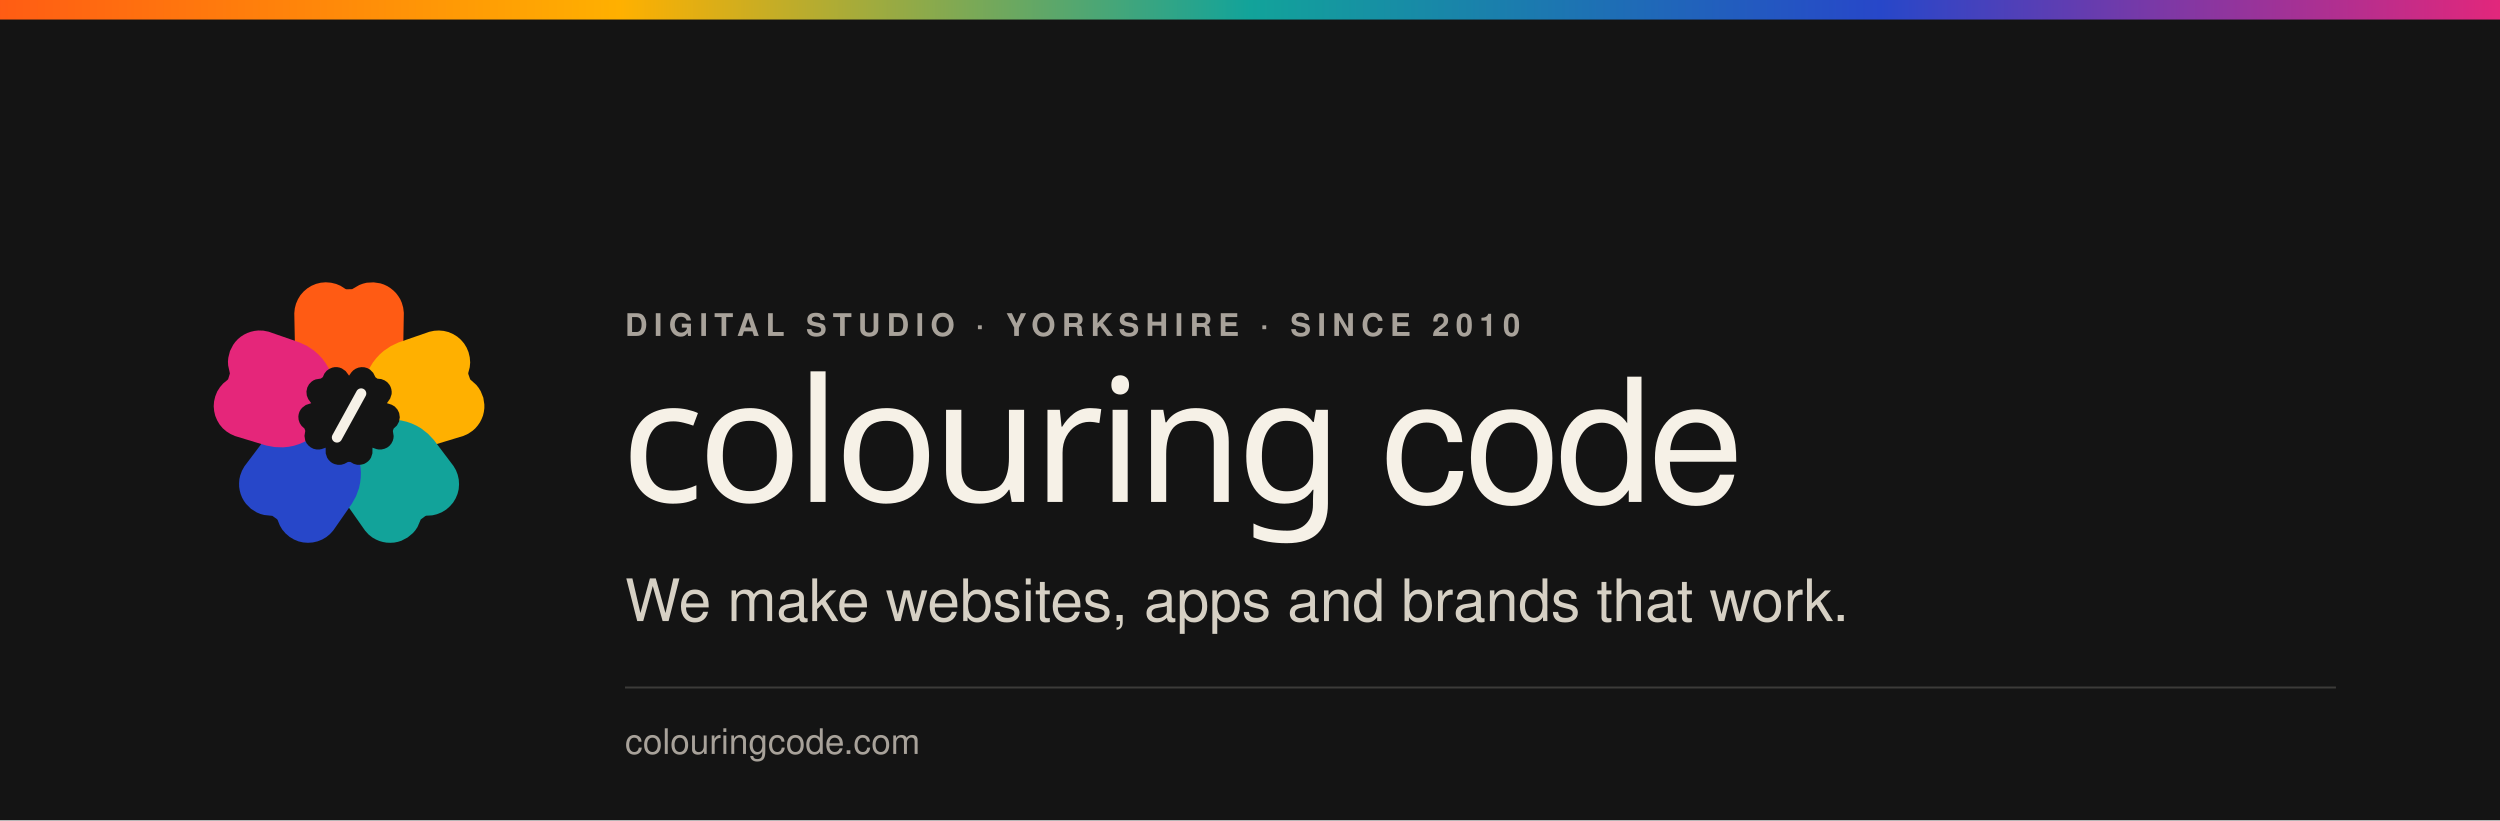
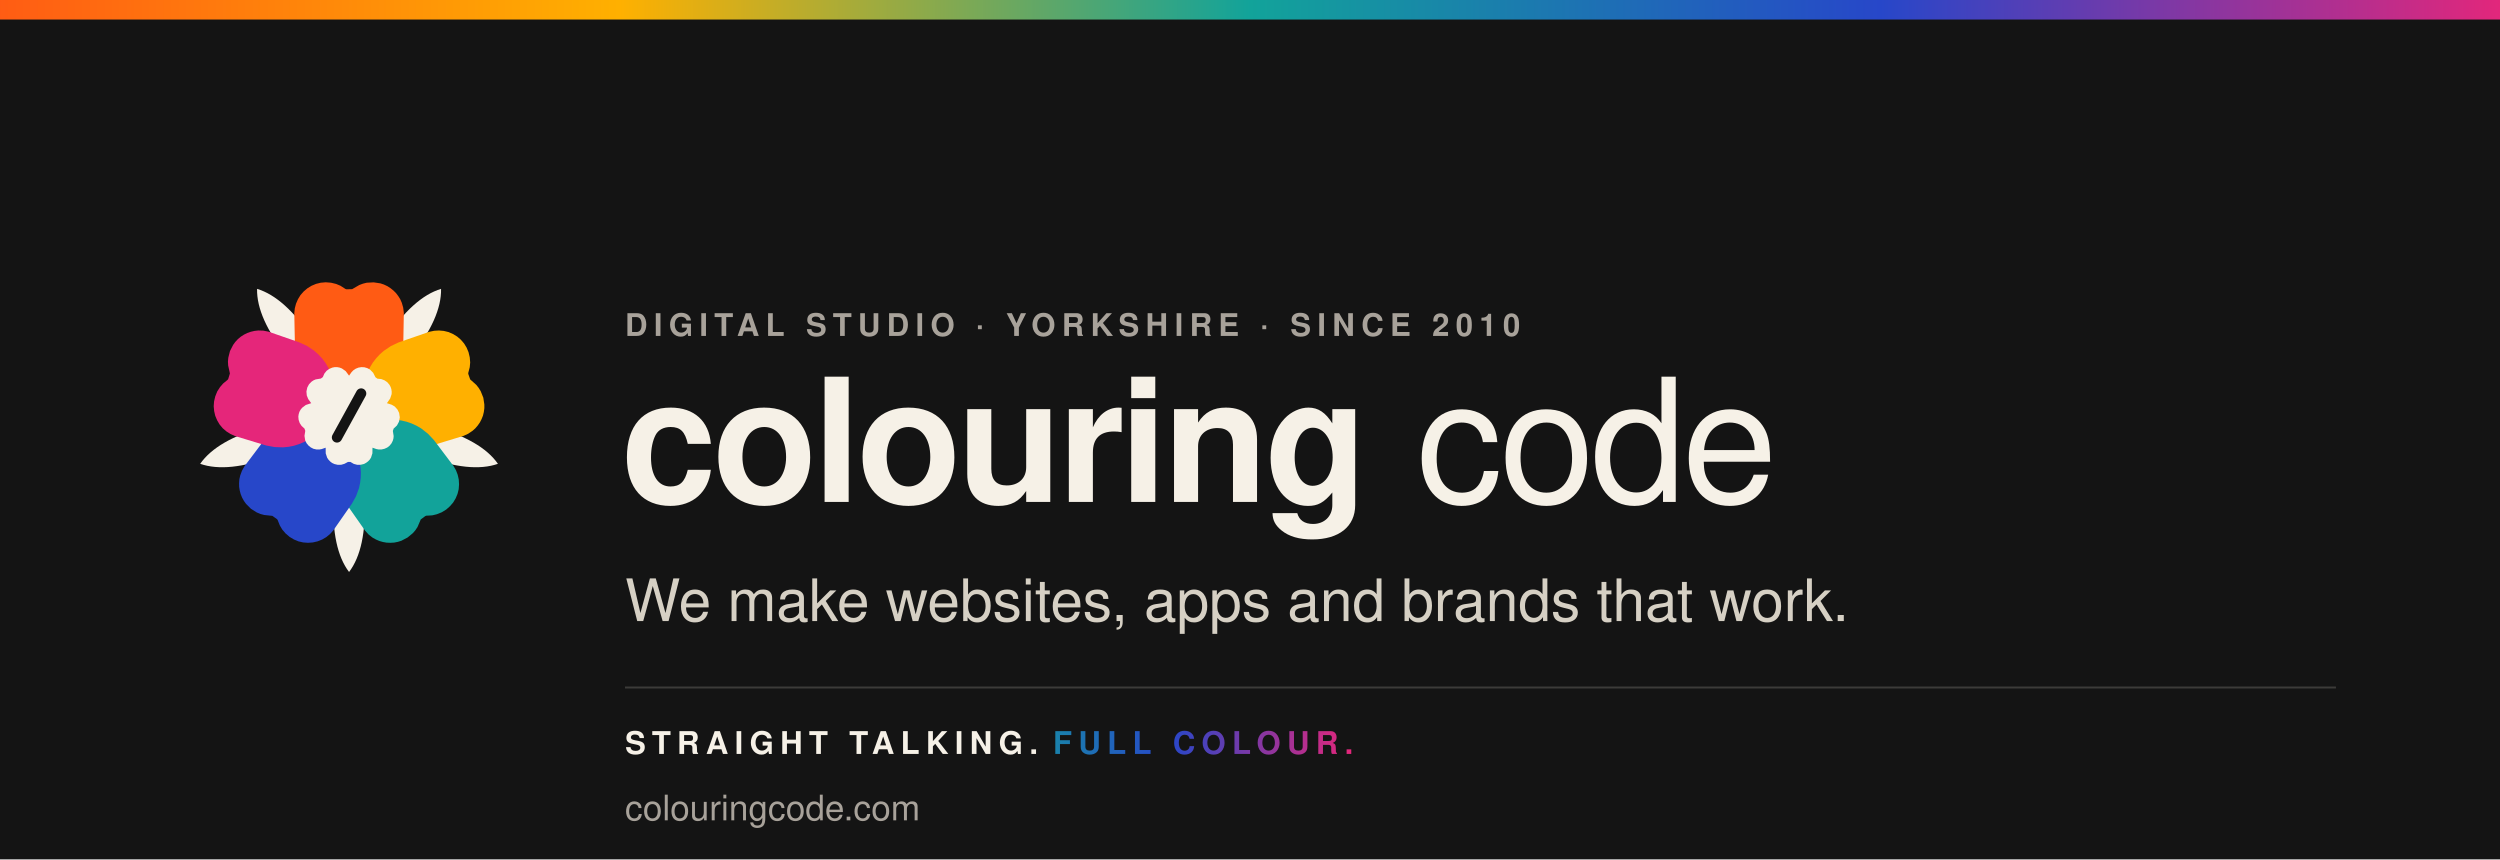
- <svg xmlns="http://www.w3.org/2000/svg" viewBox="0 0 1280 420" width="1280" height="420" role="img" aria-labelledby="title">
+ <svg xmlns="http://www.w3.org/2000/svg" viewBox="0 0 1280 440" width="1280" height="440" role="img" aria-labelledby="title">
  <defs>
    <linearGradient id="petals" x1="0" y1="0" x2="1" y2="0">
      <stop offset="0" stop-color="#FF5B14" />
      <stop offset="0.25" stop-color="#FFB000" />
      <stop offset="0.5" stop-color="#12A39A" />
      <stop offset="0.75" stop-color="#2747C9" />
      <stop offset="1" stop-color="#E5267A" />
    </linearGradient>
  </defs>
-   <rect width="1280" height="420" fill="#141414" />
+   <rect width="1280" height="440" fill="#141414" />
  <rect width="1280" height="10" fill="url(#petals)" />
  <g transform="translate(84 118) scale(0.37)">
-     <path d="M306.7 149.7 Q344.8 92.4 383.3 80.8 Q384.2 120.9 341.4 174.9 Z" fill="#141414" />
-     <path d="M372.8 271.4 Q439.1 289.9 462.0 322.9 Q424.1 336.2 359.5 312.2 Z" fill="#141414" />
-     <path d="M277.5 371.8 Q280.3 440.6 256.0 472.6 Q231.7 440.6 234.5 371.8 Z" fill="#141414" />
-     <path d="M152.5 312.2 Q87.9 336.2 50.0 322.9 Q72.9 289.9 139.2 271.4 Z" fill="#141414" />
-     <path d="M170.6 174.9 Q127.8 120.9 128.7 80.8 Q167.2 92.4 205.3 149.7 Z" fill="#141414" />
+     <path d="M306.7 149.7 Q344.8 92.4 383.3 80.8 Q384.2 120.9 341.4 174.9 Z" fill="#F6F1E7" />
+     <path d="M372.8 271.4 Q439.1 289.9 462.0 322.9 Q424.1 336.2 359.5 312.2 Z" fill="#F6F1E7" />
+     <path d="M277.5 371.8 Q280.3 440.6 256.0 472.6 Q231.7 440.6 234.5 371.8 Z" fill="#F6F1E7" />
+     <path d="M152.5 312.2 Q87.9 336.2 50.0 322.9 Q72.9 289.9 139.2 271.4 Z" fill="#F6F1E7" />
+     <path d="M170.6 174.9 Q127.8 120.9 128.7 80.8 Q167.2 92.4 205.3 149.7 Z" fill="#F6F1E7" />
    <path d="M223.8 71.7 L216.8 72.3 L210.3 73.9 L204.1 76.5 L198.4 80.0 L193.2 84.4 L188.8 89.4 L185.3 95.1 L182.6 101.3 L180.9 107.8 L180.2 114.5 L181.1 159.5 L182.5 171.4 L185.8 182.8 L188.8 189.6 L192.4 196.0 L196.6 202.1 L201.4 207.7 L206.7 212.8 L212.4 217.3 L218.6 221.3 L225.2 224.7 L232.0 227.4 L239.1 229.4 L246.4 230.7 L253.7 231.3 L261.1 231.1 L268.4 230.3 L275.6 228.7 L282.6 226.4 L289.7 223.3 L296.9 219.2 L303.6 214.3 L309.4 209.0 L314.8 202.8 L319.4 196.4 L323.4 189.2 L326.5 182.0 L329.7 170.5 L331.0 158.6 L331.8 114.0 L330.9 106.8 L329.0 100.1 L326.8 95.1 L324.1 90.8 L321.0 86.7 L317.4 83.1 L313.4 79.9 L309.1 77.1 L304.2 74.8 L299.4 73.2 L290.1 71.8 L280.4 72.3 L275.2 73.6 L270.1 75.5 L260.3 81.2 L252.4 81.4 L251.1 81.0 L244.1 76.5 L238.1 74.0 L231.1 72.3 L223.8 71.7 Z" fill="#FF5B14" />
    <path d="M421.3 168.4 L418.6 162.0 L415.1 156.3 L410.7 151.2 L405.6 146.8 L399.8 143.3 L393.7 140.6 L387.1 139.0 L380.4 138.4 L373.7 138.8 L367.1 140.2 L324.6 154.9 L313.8 160.0 L303.9 166.7 L298.4 171.6 L293.4 177.0 L288.9 182.8 L285.1 189.1 L281.9 195.7 L279.3 202.6 L277.4 209.7 L276.3 217.0 L275.8 224.4 L276.1 231.7 L277.1 239.0 L278.8 246.2 L281.2 253.1 L284.3 259.8 L288.0 266.2 L292.3 272.1 L297.5 278.0 L303.7 283.5 L310.4 288.4 L317.2 292.2 L324.8 295.5 L332.2 297.9 L340.4 299.5 L348.2 300.2 L360.1 299.6 L371.8 297.2 L414.5 284.2 L420.8 281.3 L426.9 277.2 L430.7 273.8 L434.2 269.7 L437.1 265.5 L439.4 261.0 L441.3 256.2 L442.5 251.2 L443.2 245.9 L443.2 240.8 L441.8 231.5 L438.2 222.5 L435.4 217.9 L432.1 213.7 L423.6 206.1 L421.0 198.6 L420.9 197.3 L423.0 189.2 L423.6 182.7 L423.0 175.5 L421.3 168.4 Z" fill="#FFB000" />
    <path d="M390.4 386.2 L395.6 381.6 L400.0 376.5 L403.5 370.7 L406.1 364.5 L407.7 358.0 L408.2 351.3 L407.8 344.6 L406.3 338.0 L403.9 331.7 L400.5 325.9 L373.4 290.0 L365.2 281.3 L355.8 273.9 L349.4 270.2 L342.7 267.1 L335.8 264.7 L328.6 263.0 L321.3 262.0 L314.0 261.7 L306.6 262.1 L299.4 263.2 L292.2 265.1 L285.3 267.6 L278.7 270.8 L272.4 274.7 L266.5 279.1 L261.1 284.1 L256.2 289.6 L251.9 295.5 L247.7 302.7 L244.6 309.8 L242.0 317.7 L240.5 325.4 L239.7 333.6 L239.7 341.4 L240.7 349.2 L242.5 357.3 L246.7 368.5 L252.6 378.9 L278.2 415.4 L283.1 420.8 L288.6 425.1 L293.3 427.7 L298.0 429.7 L302.9 431.1 L308.0 432.0 L313.3 432.2 L318.4 431.9 L323.5 430.9 L328.3 429.4 L336.9 424.9 L344.2 418.9 L347.7 414.9 L350.7 410.4 L355.2 399.9 L361.5 395.2 L362.8 394.7 L371.2 394.2 L377.4 392.7 L384.2 390.0 L390.4 386.2 Z" fill="#12A39A" />
    <path d="M173.7 424.0 L179.7 427.6 L185.9 430.2 L192.5 431.7 L199.2 432.2 L205.9 431.7 L212.4 430.2 L218.7 427.7 L224.5 424.3 L229.7 420.0 L234.2 415.0 L259.9 378.1 L265.7 367.7 L269.8 356.4 L271.3 349.2 L272.2 341.9 L272.4 334.6 L271.8 327.2 L270.5 320.0 L268.5 312.9 L265.9 306.0 L262.5 299.5 L258.6 293.3 L254.0 287.5 L248.9 282.2 L243.3 277.4 L237.3 273.2 L230.9 269.5 L224.1 266.6 L217.1 264.3 L209.5 262.6 L201.3 261.8 L193.4 261.8 L185.2 262.7 L177.1 264.4 L169.7 266.9 L162.6 270.2 L155.5 274.4 L146.1 281.9 L138.1 290.7 L111.2 326.4 L107.7 332.7 L105.3 339.3 L104.2 344.3 L103.8 349.6 L103.9 354.8 L104.7 359.8 L106.0 364.7 L107.9 369.5 L110.5 374.2 L113.5 378.4 L120.3 385.2 L128.3 390.2 L133.3 392.3 L138.4 393.7 L149.8 394.9 L156.2 399.4 L157.1 400.5 L160.2 408.2 L163.5 413.8 L168.2 419.3 L173.7 424.0 Z" fill="#2747C9" />
    <path d="M70.8 229.7 L69.2 236.5 L68.7 243.2 L69.3 249.9 L70.8 256.4 L73.4 262.6 L76.8 268.4 L81.1 273.6 L86.2 278.0 L91.9 281.6 L98.0 284.4 L141.1 297.5 L152.8 299.7 L164.7 300.1 L172.1 299.4 L179.3 298.0 L186.3 295.8 L193.1 293.0 L199.6 289.6 L205.8 285.5 L211.5 280.8 L216.7 275.6 L221.4 270.0 L225.5 263.8 L228.9 257.3 L231.8 250.6 L233.9 243.5 L235.4 236.3 L236.1 229.0 L236.1 221.6 L235.3 213.8 L233.6 205.7 L231.2 198.3 L227.8 190.7 L223.6 183.6 L218.9 177.3 L213.6 171.6 L207.4 166.1 L197.4 159.5 L186.5 154.6 L144.4 140.0 L137.2 138.6 L130.2 138.4 L125.1 139.0 L119.9 140.2 L115.1 141.9 L110.5 144.2 L106.0 147.1 L102.1 150.4 L98.6 154.2 L95.6 158.3 L91.2 166.9 L88.9 176.0 L88.4 181.4 L88.7 186.8 L91.1 197.9 L88.8 205.4 L88.0 206.6 L81.6 211.9 L77.4 216.8 L73.5 222.9 L70.8 229.7 Z" fill="#E5267A" />
-     <path d="M285.0 192.5 L281.3 190.5 L277.2 189.3 L273.0 189.1 L268.9 189.8 L265.2 191.3 L261.8 193.6 L259.4 196.1 L256.0 200.9 L251.3 194.6 L246.0 190.9 L242.8 189.7 L239.5 189.1 L236.1 189.1 L232.7 189.8 L228.5 191.6 L224.9 194.2 L221.8 198.1 L219.7 202.9 L217.0 204.9 L209.8 206.1 L206.8 207.4 L204.1 209.2 L200.6 212.8 L198.2 217.3 L197.0 222.8 L197.5 228.4 L199.5 233.3 L203.6 239.0 L196.1 241.5 L191.1 245.3 L188.9 248.0 L187.3 250.9 L186.3 254.1 L185.8 257.5 L186.2 262.1 L187.7 266.5 L190.4 270.6 L194.3 274.1 L195.4 277.3 L194.3 284.2 L195.3 290.6 L197.2 294.4 L199.8 297.6 L203.0 300.2 L206.7 302.1 L210.7 303.0 L214.7 303.1 L218.1 302.5 L223.6 300.6 L223.7 308.5 L225.7 314.5 L227.6 317.3 L229.9 319.7 L232.5 321.7 L235.7 323.2 L240.4 324.3 L245.2 324.2 L249.6 322.9 L254.5 320.3 L257.9 320.3 L262.5 323.0 L267.4 324.3 L272.1 324.2 L276.7 323.1 L279.6 321.5 L282.3 319.5 L284.6 317.1 L286.4 314.3 L288.3 308.4 L288.4 300.6 L293.9 302.5 L297.2 303.1 L301.1 303.0 L305.0 302.1 L308.8 300.4 L312.1 297.8 L314.7 294.6 L316.5 291.0 L317.4 287.8 L317.7 284.5 L316.6 277.4 L317.7 274.1 L322.3 269.8 L325.1 264.6 L326.2 258.6 L325.3 252.5 L322.9 247.7 L319.2 243.6 L314.9 241.1 L308.4 239.0 L312.9 232.5 L314.9 226.4 L315.0 223.0 L314.5 219.6 L313.5 216.5 L311.8 213.4 L308.8 209.9 L305.1 207.4 L300.5 205.6 L295.3 205.1 L292.5 203.1 L289.4 197.0 L285.0 192.5 Z" fill="#141414" />
-     <path d="M272.72 225.60 L239.28 286.40" stroke="#F6F1E7" stroke-width="14.25" stroke-linecap="round" />
+     <path d="M285.0 192.5 L281.3 190.5 L277.2 189.3 L273.0 189.1 L268.9 189.8 L265.2 191.3 L261.8 193.6 L259.4 196.1 L256.0 200.9 L251.3 194.6 L246.0 190.9 L242.8 189.7 L239.5 189.1 L236.1 189.1 L232.7 189.8 L228.5 191.6 L224.9 194.2 L221.8 198.1 L219.7 202.9 L217.0 204.9 L209.8 206.1 L206.8 207.4 L204.1 209.2 L200.6 212.8 L198.2 217.3 L197.0 222.8 L197.5 228.4 L199.5 233.3 L203.6 239.0 L196.1 241.5 L191.1 245.3 L188.9 248.0 L187.3 250.9 L186.3 254.1 L185.8 257.5 L186.2 262.1 L187.7 266.5 L190.4 270.6 L194.3 274.1 L195.4 277.3 L194.3 284.2 L195.3 290.6 L197.2 294.4 L199.8 297.6 L203.0 300.2 L206.7 302.1 L210.7 303.0 L214.7 303.1 L218.1 302.5 L223.6 300.6 L223.7 308.5 L225.7 314.5 L227.6 317.3 L229.9 319.7 L232.5 321.7 L235.7 323.2 L240.4 324.3 L245.2 324.2 L249.6 322.9 L254.5 320.3 L257.9 320.3 L262.5 323.0 L267.4 324.3 L272.1 324.2 L276.7 323.1 L279.6 321.5 L282.3 319.5 L284.6 317.1 L286.4 314.3 L288.3 308.4 L288.4 300.6 L293.9 302.5 L297.2 303.1 L301.1 303.0 L305.0 302.1 L308.8 300.4 L312.1 297.8 L314.7 294.6 L316.5 291.0 L317.4 287.8 L317.7 284.5 L316.6 277.4 L317.7 274.1 L322.3 269.8 L325.1 264.6 L326.2 258.6 L325.3 252.5 L322.9 247.7 L319.2 243.6 L314.9 241.1 L308.4 239.0 L312.9 232.5 L314.9 226.4 L315.0 223.0 L314.5 219.6 L313.5 216.5 L311.8 213.4 L308.8 209.9 L305.1 207.4 L300.5 205.6 L295.3 205.1 L292.5 203.1 L289.4 197.0 L285.0 192.5 Z" fill="#F6F1E7" />
+     <path d="M272.72 225.60 L239.28 286.40" stroke="#141414" stroke-width="14.25" stroke-linecap="round" />
  </g>
  <text x="320" y="172" font-family="'Space Grotesk', 'Helvetica Neue', Helvetica, Arial, sans-serif" font-size="16" font-weight="600" letter-spacing="3.2" fill="#A8A29A">DIGITAL STUDIO · YORKSHIRE · SINCE 2010</text>
-   <text x="318" y="257" font-family="'Archivo Black', 'Arial Black', Impact, sans-serif" font-size="88" letter-spacing="-3" fill="#F6F1E7">colouring <tspan font-family="'Space Grotesk', 'Helvetica Neue', Helvetica, Arial, sans-serif" font-weight="400" letter-spacing="-2">code</tspan>
+   <text x="318" y="257" font-family="'Space Grotesk', 'Helvetica Neue', Helvetica, Arial, sans-serif" font-size="88" letter-spacing="-2.2" fill="#F6F1E7">
+     <tspan font-weight="700">colouring</tspan>
+     <tspan font-weight="400">code</tspan>
  </text>
  <text x="320" y="318" font-family="'Space Grotesk', 'Helvetica Neue', Helvetica, Arial, sans-serif" font-size="30" font-weight="400" fill="#D6D0C4">We make websites, apps and brands that work.</text>
  <line x1="320" y1="352" x2="1196" y2="352" stroke="#F6F1E7" stroke-opacity="0.18" stroke-width="1" />
-   <text x="320" y="386" font-family="'Space Grotesk', 'Helvetica Neue', Helvetica, Arial, sans-serif" font-size="18" font-weight="500" fill="#A8A29A">colouringcode.com</text>
+   <text x="320" y="386" font-family="'Space Grotesk', 'Helvetica Neue', Helvetica, Arial, sans-serif" font-size="16" font-weight="700" letter-spacing="3.2" fill="#F6F1E7">STRAIGHT TALKING. <tspan fill="url(#petals)">FULL COLOUR.</tspan>
+   </text>
+   <text x="320" y="420" font-family="'Space Grotesk', 'Helvetica Neue', Helvetica, Arial, sans-serif" font-size="18" font-weight="500" fill="#A8A29A">colouringcode.com</text>
</svg>
